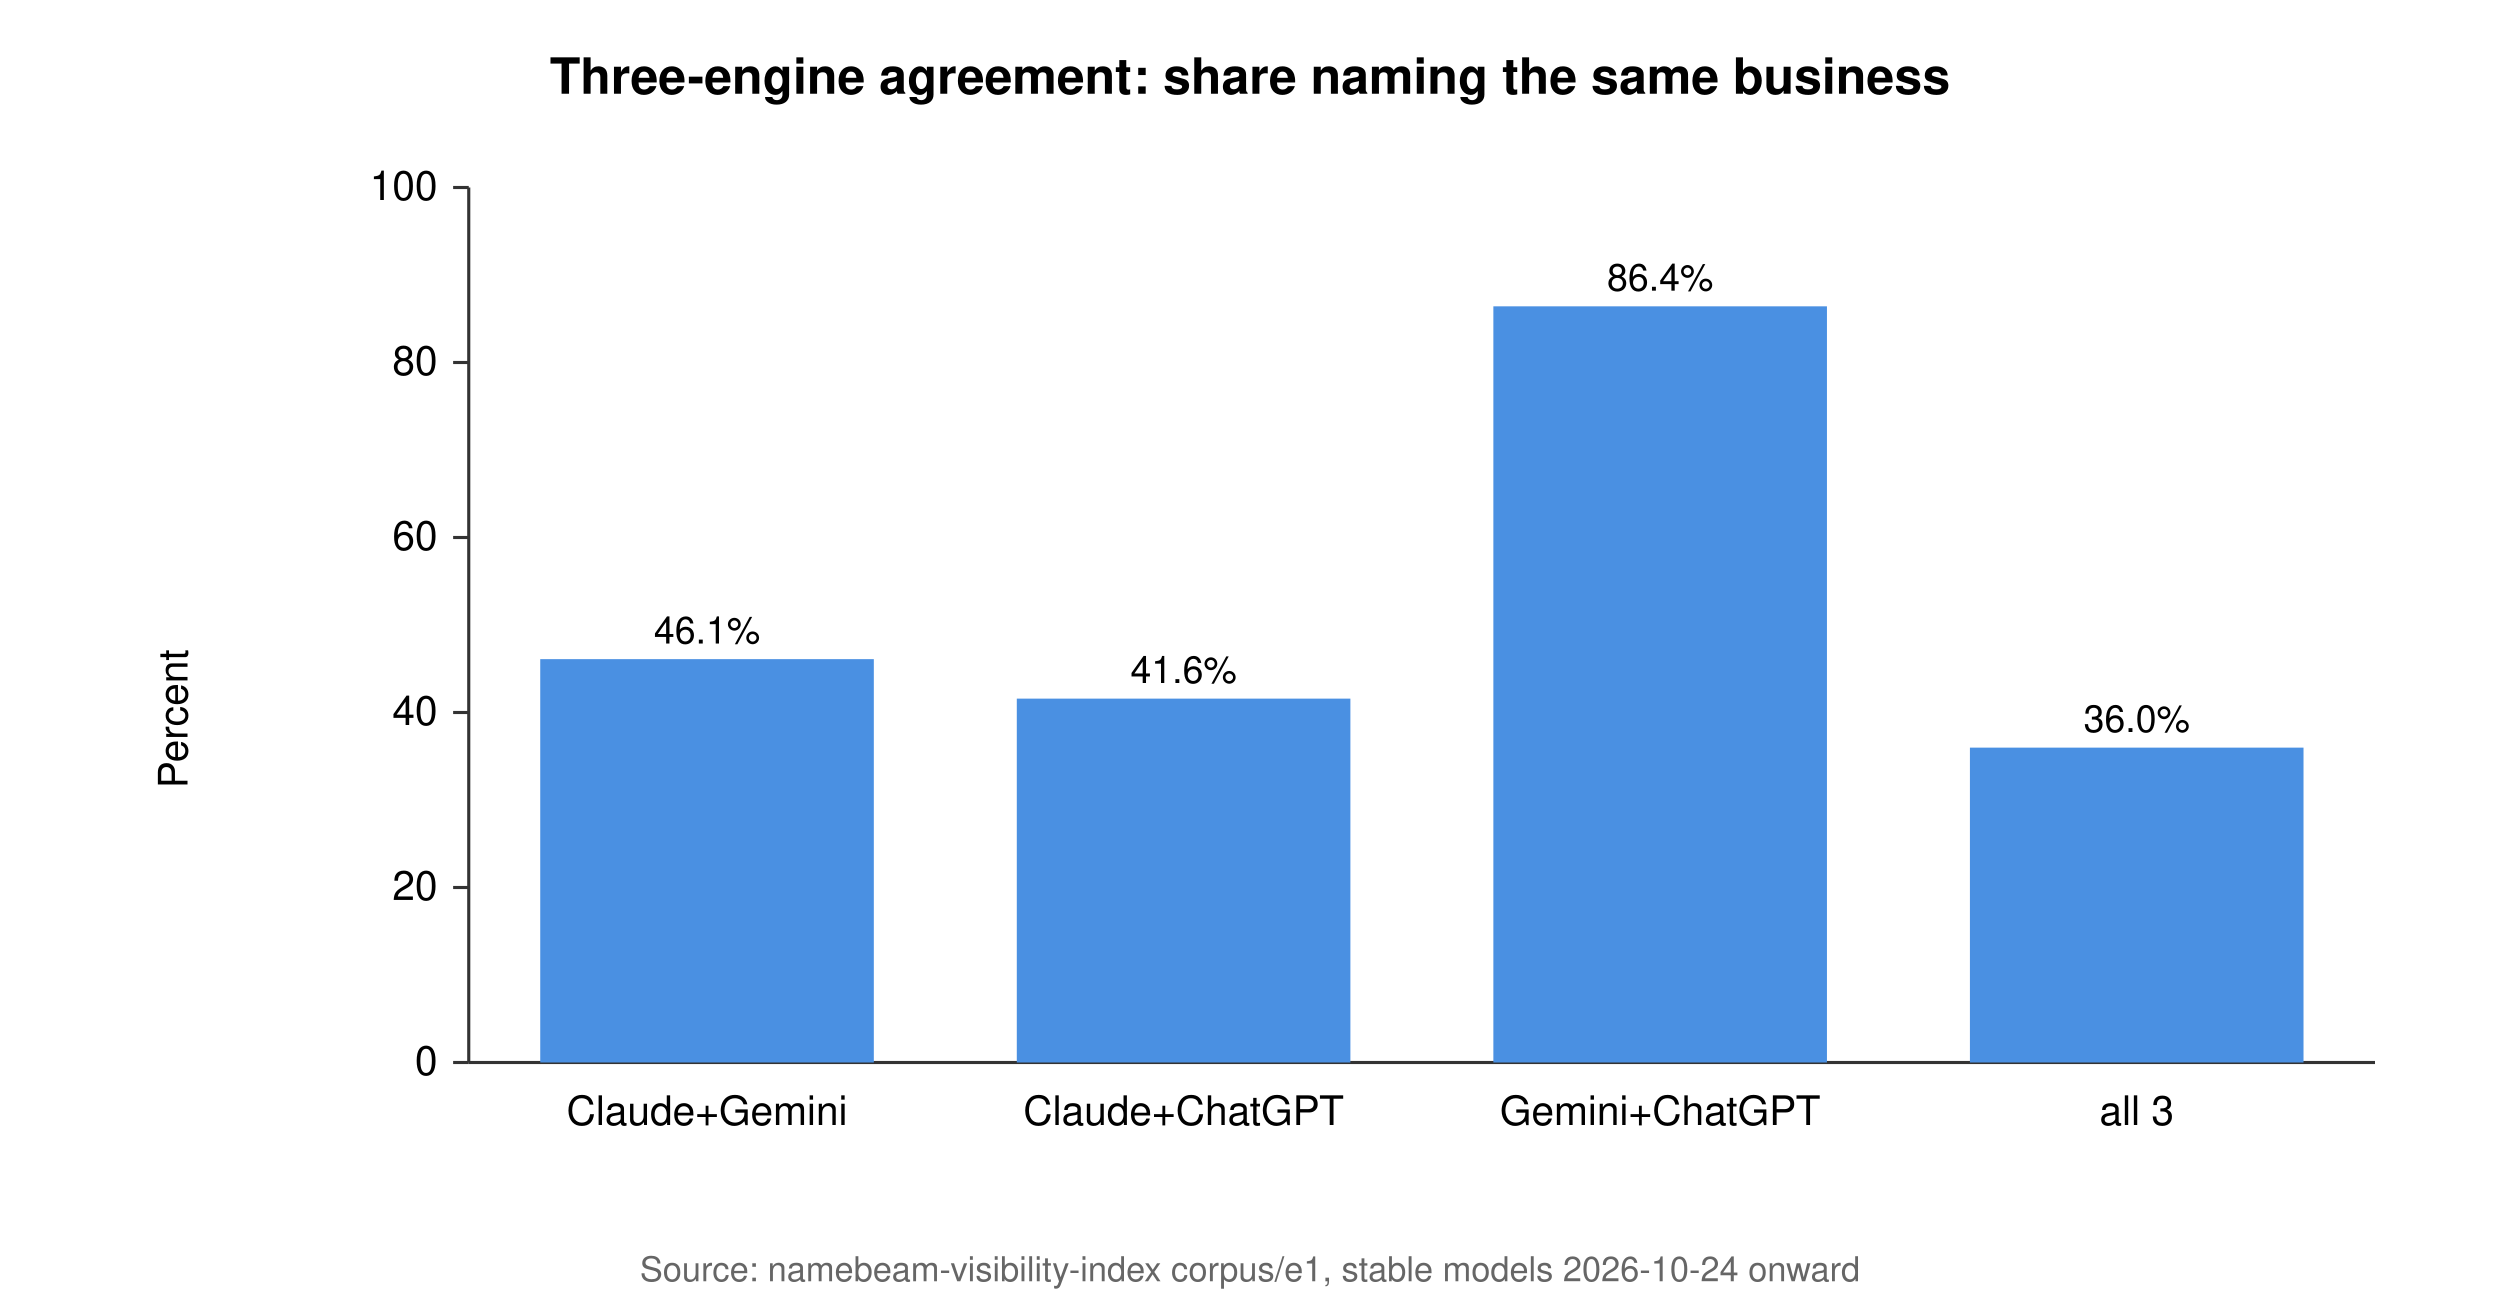
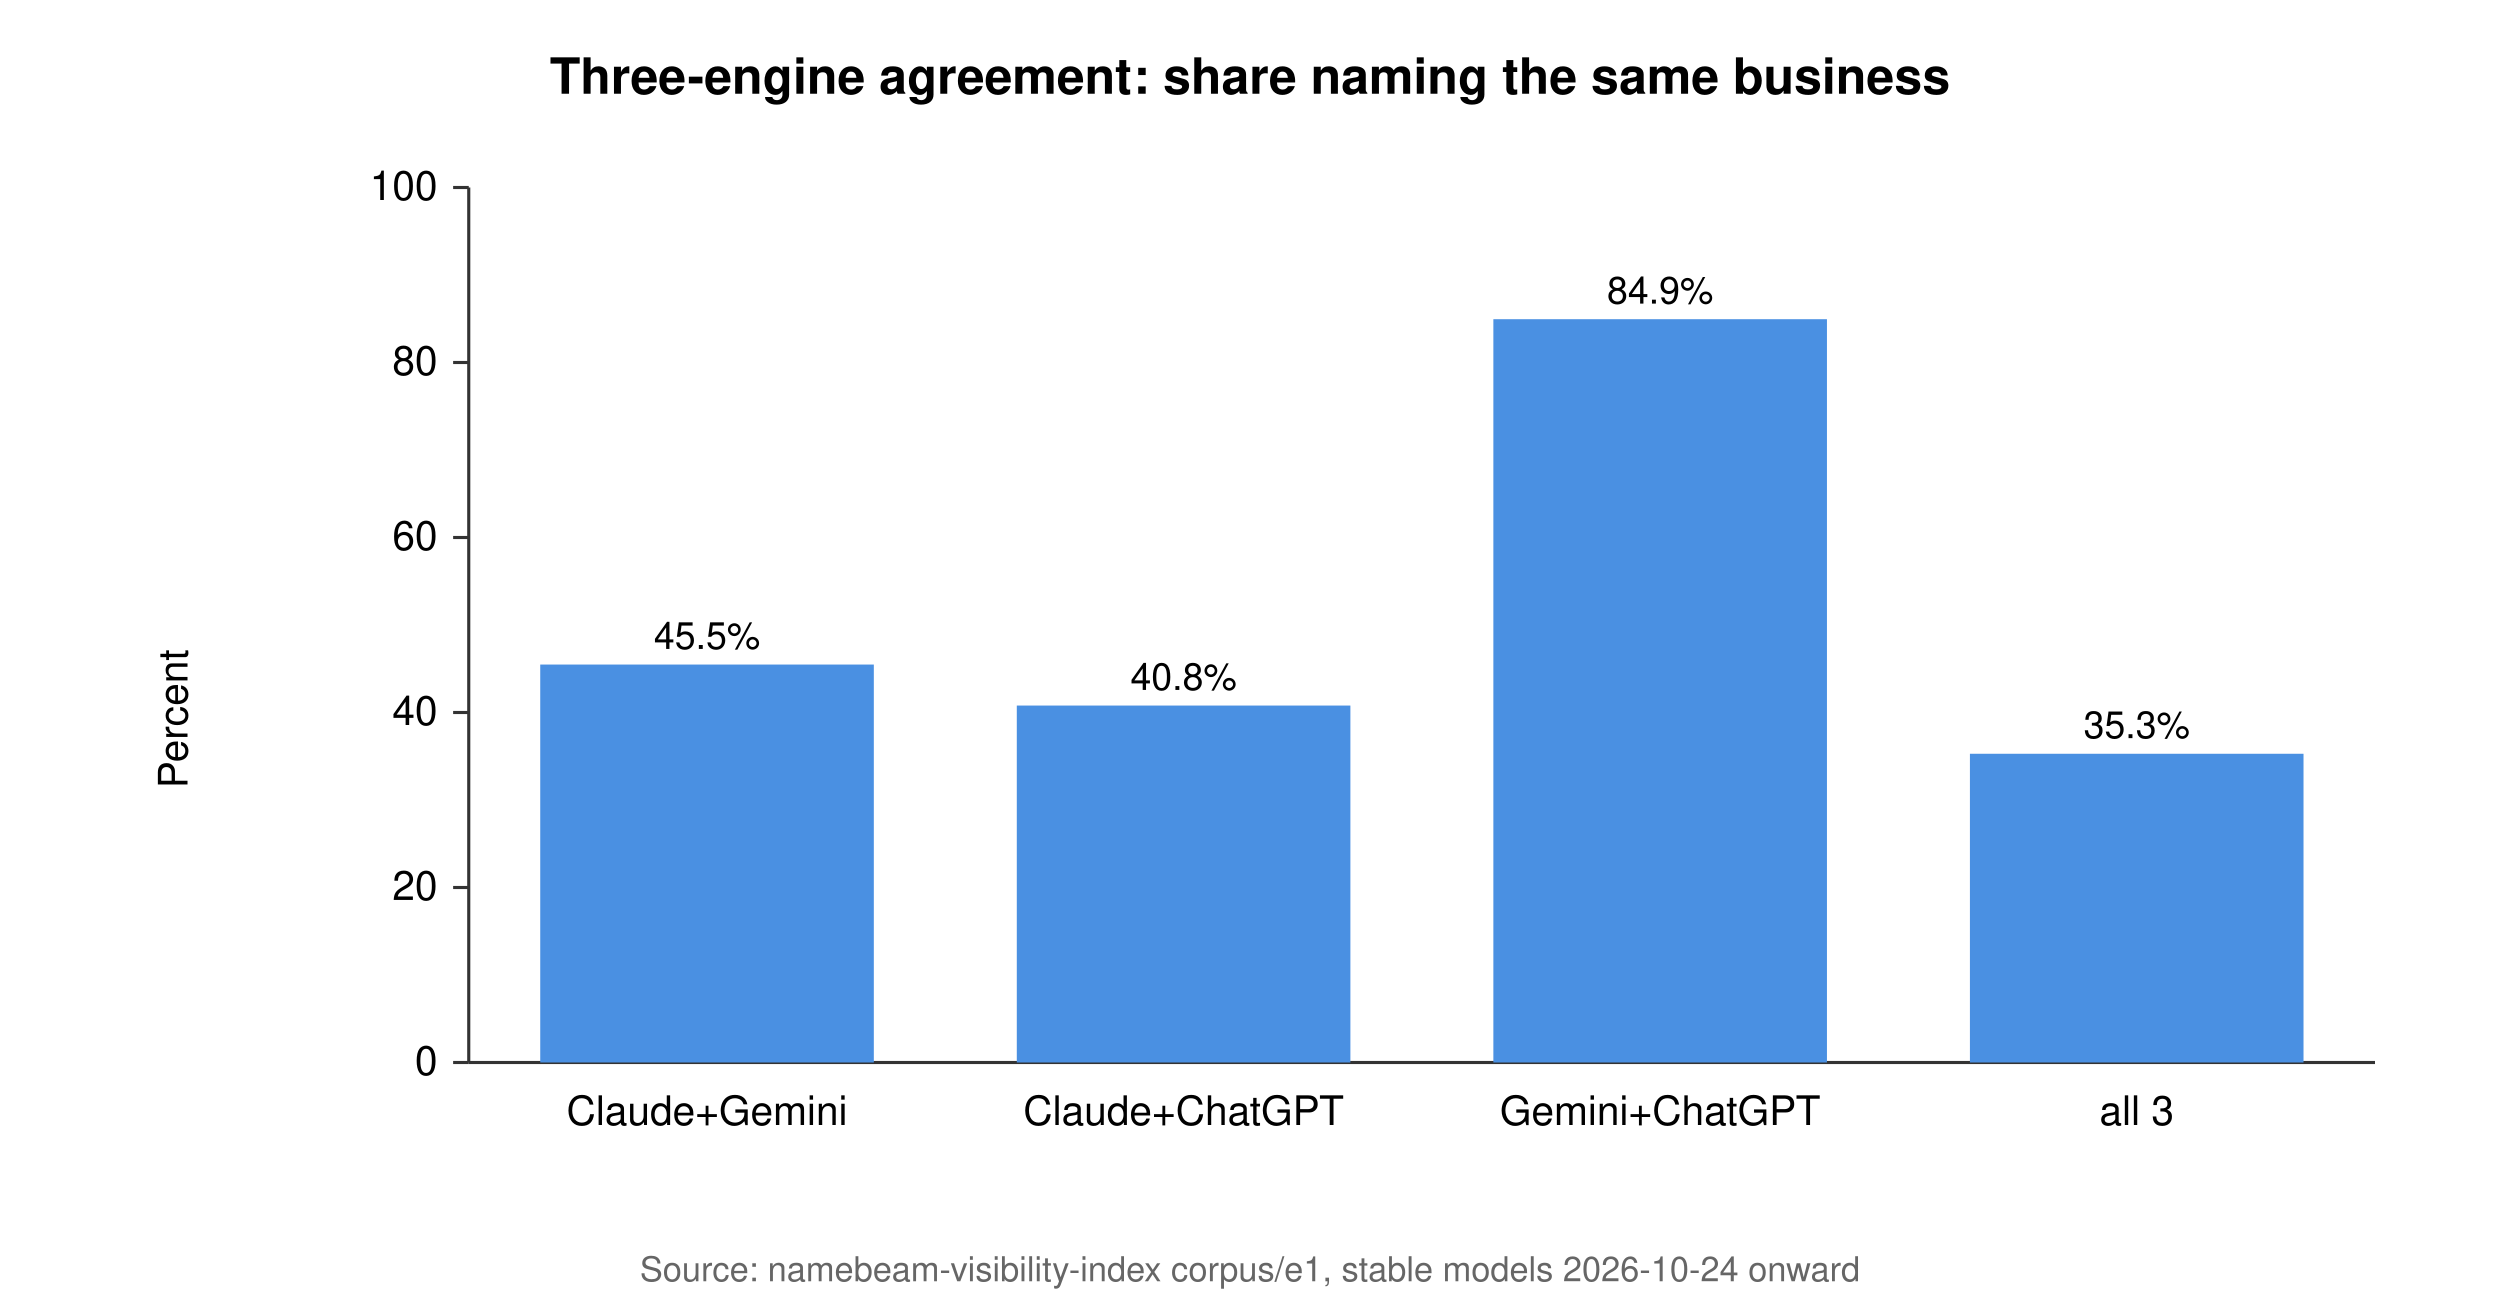
<svg xmlns="http://www.w3.org/2000/svg" width="800" height="420" viewBox="0 0 800 420">
  <style>
text { font-family: -apple-system, BlinkMacSystemFont, "Segoe UI", Helvetica, Arial, sans-serif; }
.title { font-size: 16px; font-weight: 600; }
.axis-label { font-size: 13px; }
.bar-label { font-size: 12px; }
.source { font-size: 11px; fill: #666; }
</style>
  <text x="400.0" y="30" class="title" text-anchor="middle">
Three-engine agreement: share naming the same business
</text>
  <line x1="150" y1="60" x2="150" y2="340" stroke="#333" stroke-width="1" />
  <line x1="150" y1="340" x2="760" y2="340" stroke="#333" stroke-width="1" />
  <text x="60" y="230" class="axis-label" text-anchor="middle" transform="rotate(-90 60 230)">Percent</text>
  <line x1="145" y1="340.0" x2="150" y2="340.0" stroke="#333" stroke-width="1" />
  <text x="140" y="344.0" class="axis-label" text-anchor="end">0</text>
  <line x1="145" y1="284.0" x2="150" y2="284.0" stroke="#333" stroke-width="1" />
  <text x="140" y="288.0" class="axis-label" text-anchor="end">20</text>
  <line x1="145" y1="228.0" x2="150" y2="228.0" stroke="#333" stroke-width="1" />
  <text x="140" y="232.0" class="axis-label" text-anchor="end">40</text>
  <line x1="145" y1="172.0" x2="150" y2="172.0" stroke="#333" stroke-width="1" />
  <text x="140" y="176.0" class="axis-label" text-anchor="end">60</text>
  <line x1="145" y1="116.0" x2="150" y2="116.0" stroke="#333" stroke-width="1" />
  <text x="140" y="120.0" class="axis-label" text-anchor="end">80</text>
  <line x1="145" y1="60.0" x2="150" y2="60.0" stroke="#333" stroke-width="1" />
  <text x="140" y="64.0" class="axis-label" text-anchor="end">100</text>
-   <rect x="172.875" y="210.925" width="106.75" height="129.075" fill="#4A90E2" />
-   <text x="226.25" y="205.925" class="bar-label" text-anchor="middle">46.1%</text>
+   <rect x="172.875" y="212.655" width="106.75" height="127.345" fill="#4A90E2" />
+   <text x="226.25" y="207.655" class="bar-label" text-anchor="middle">45.5%</text>
  <text x="226.25" y="360" class="axis-label" text-anchor="middle">Claude+Gemini</text>
-   <rect x="325.375" y="223.56" width="106.75" height="116.44" fill="#4A90E2" />
-   <text x="378.75" y="218.56" class="bar-label" text-anchor="middle">41.6%</text>
+   <rect x="325.375" y="225.778" width="106.75" height="114.222" fill="#4A90E2" />
+   <text x="378.75" y="220.778" class="bar-label" text-anchor="middle">40.8%</text>
  <text x="378.75" y="360" class="axis-label" text-anchor="middle">Claude+ChatGPT</text>
-   <rect x="477.875" y="98.025" width="106.75" height="241.975" fill="#4A90E2" />
-   <text x="531.25" y="93.025" class="bar-label" text-anchor="middle">86.4%</text>
+   <rect x="477.875" y="102.145" width="106.75" height="237.855" fill="#4A90E2" />
+   <text x="531.25" y="97.145" class="bar-label" text-anchor="middle">84.9%</text>
  <text x="531.25" y="360" class="axis-label" text-anchor="middle">Gemini+ChatGPT</text>
-   <rect x="630.375" y="239.241" width="106.75" height="100.759" fill="#4A90E2" />
-   <text x="683.75" y="234.241" class="bar-label" text-anchor="middle">36.0%</text>
+   <rect x="630.375" y="241.206" width="106.75" height="98.794" fill="#4A90E2" />
+   <text x="683.75" y="236.206" class="bar-label" text-anchor="middle">35.3%</text>
  <text x="683.75" y="360" class="axis-label" text-anchor="middle">all 3</text>
  <text x="400.0" y="410" class="source" text-anchor="middle">Source: namebeam-visibility-index corpus/e1, stable models 2026-10-24 onward</text>
</svg>
